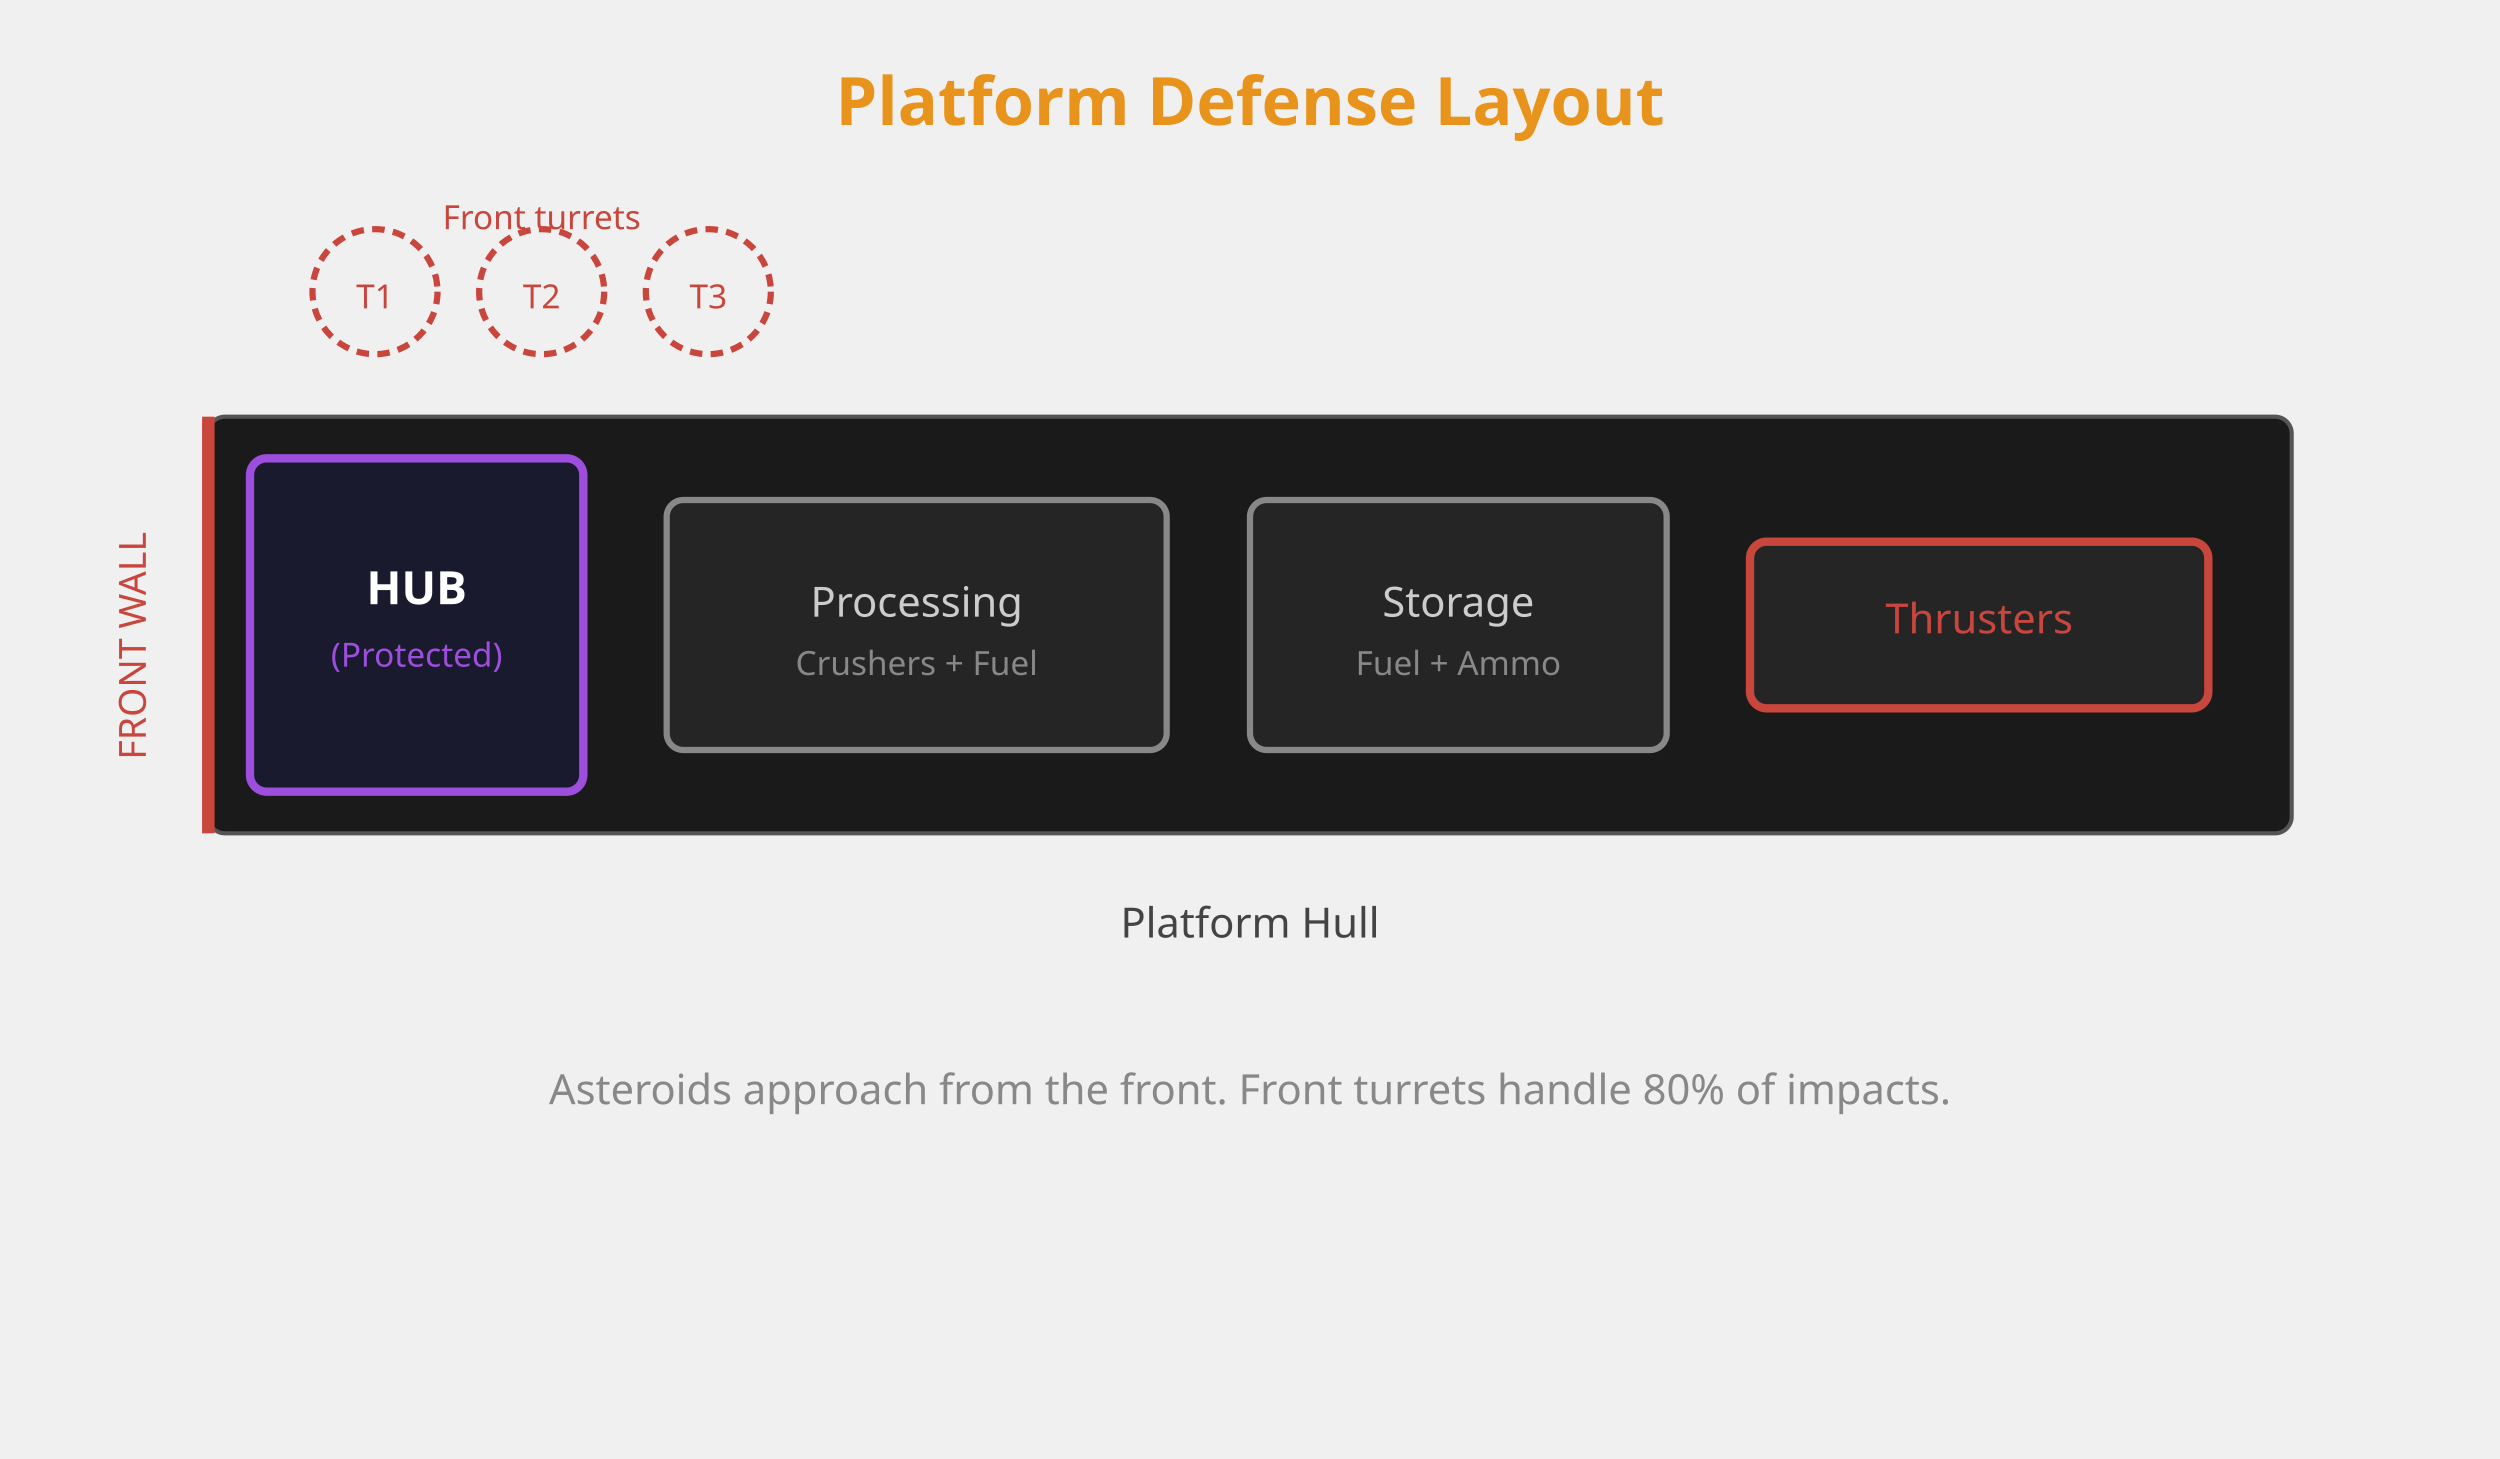
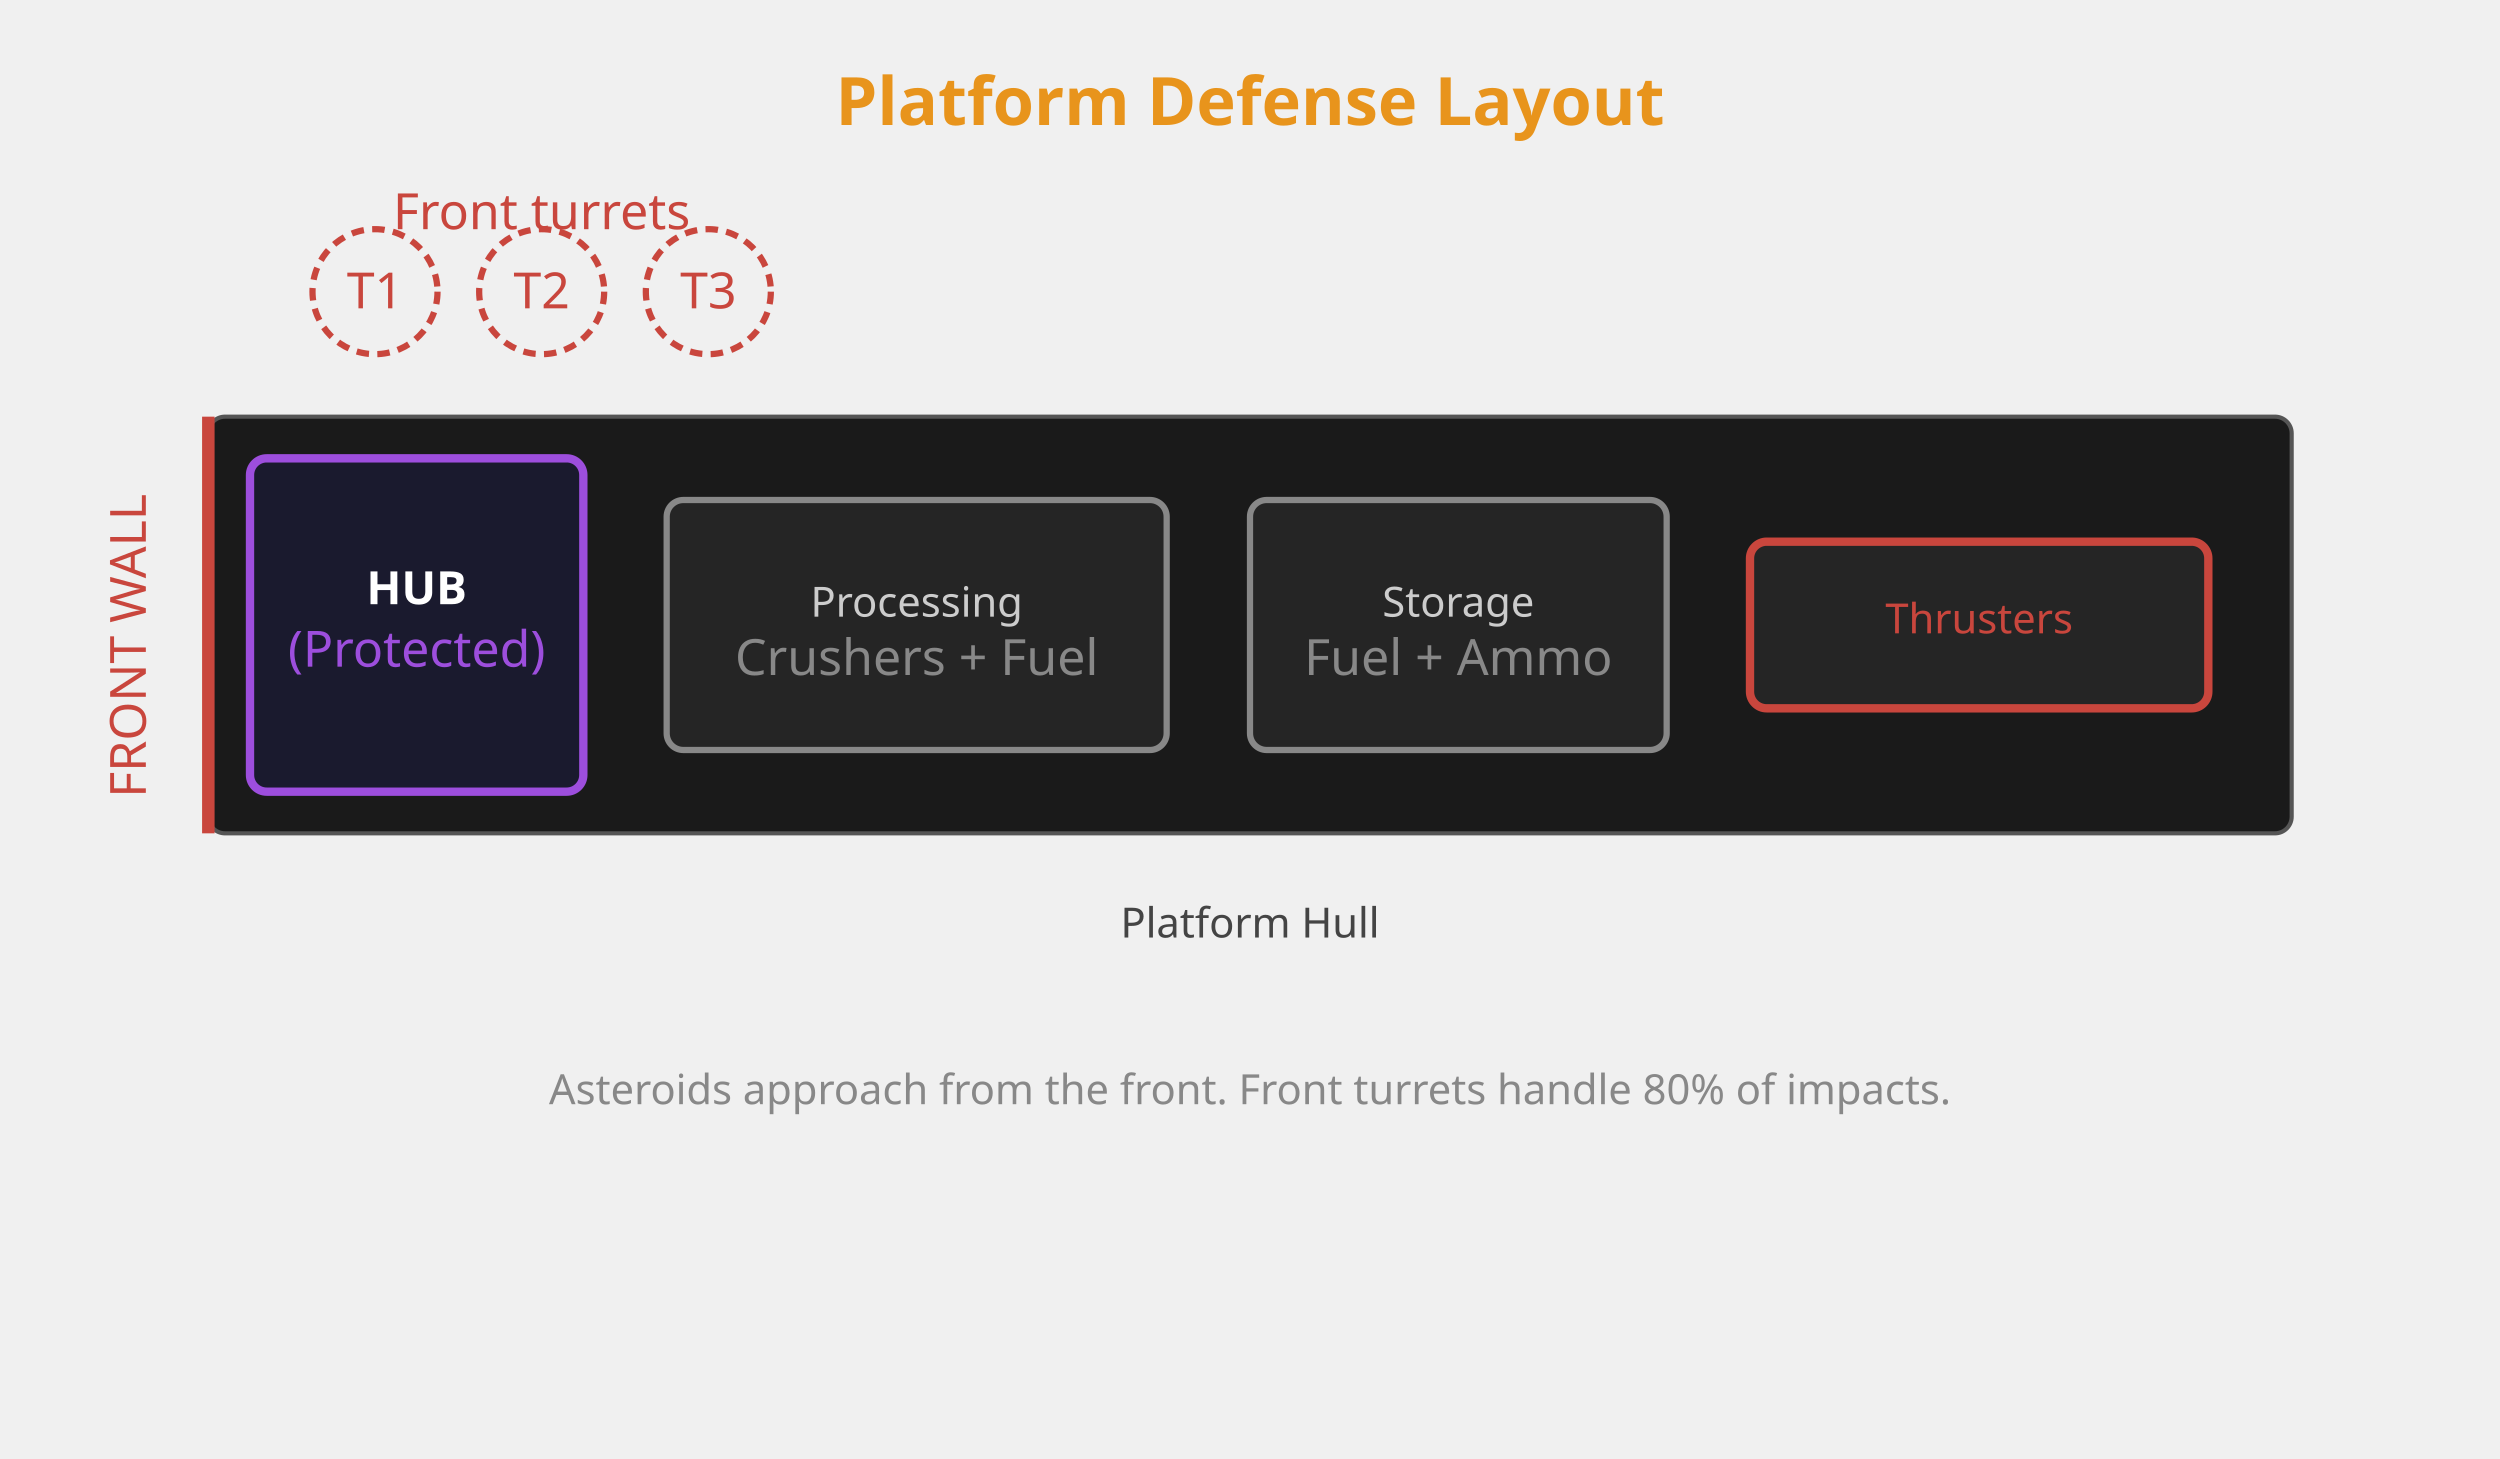
<svg xmlns="http://www.w3.org/2000/svg" viewBox="0 0 600 350" width="600" height="350" style="background:#111;font-family:system-ui,sans-serif;">
  <text x="300" y="30" fill="#e8941c" font-size="16" text-anchor="middle" font-weight="bold">Platform Defense Layout</text>
  <rect x="50" y="100" width="500" height="100" rx="4" fill="#1a1a1a" stroke="#555" stroke-width="1" />
  <text x="300" y="225" fill="#444" font-size="10" text-anchor="middle">Platform Hull</text>
  <rect x="60" y="110" width="80" height="80" rx="4" fill="#1a1a2e" stroke="#9d4edd" stroke-width="2" />
  <text x="100" y="145" fill="#fff" font-size="11" text-anchor="middle" font-weight="bold">HUB</text>
-   <text x="100" y="160" fill="#9d4edd" font-size="8" text-anchor="middle">(Protected)</text>
+   <text x="100" y="160" fill="#9d4edd" font-size="12" text-anchor="middle">(Protected)</text>
  <rect x="160" y="120" width="120" height="60" rx="4" fill="#252525" stroke="#888" stroke-width="1.5" />
  <text x="220" y="148" fill="#ccc" font-size="10" text-anchor="middle">Processing</text>
-   <text x="220" y="162" fill="#888" font-size="8" text-anchor="middle">Crushers + Fuel</text>
+   <text x="220" y="162" fill="#888" font-size="12" text-anchor="middle">Crushers + Fuel</text>
  <rect x="300" y="120" width="100" height="60" rx="4" fill="#252525" stroke="#888" stroke-width="1.5" />
  <text x="350" y="148" fill="#ccc" font-size="10" text-anchor="middle">Storage</text>
-   <text x="350" y="162" fill="#888" font-size="8" text-anchor="middle">Fuel + Ammo</text>
+   <text x="350" y="162" fill="#888" font-size="12" text-anchor="middle">Fuel + Ammo</text>
  <rect x="420" y="130" width="110" height="40" rx="4" fill="#252525" stroke="#c9463d" stroke-width="2" />
  <text x="475" y="152" fill="#c9463d" font-size="10" text-anchor="middle">Thrusters</text>
  <line x1="50" y1="100" x2="50" y2="200" stroke="#c9463d" stroke-width="3" />
-   <text x="35" y="155" fill="#c9463d" font-size="9" text-anchor="middle" transform="rotate(-90,35,155)">FRONT WALL</text>
+   <text x="35" y="155" fill="#c9463d" font-size="12" text-anchor="middle" transform="rotate(-90,35,155)">FRONT WALL</text>
  <circle cx="90" cy="70" r="15" fill="none" stroke="#c9463d" stroke-width="1.5" stroke-dasharray="3,2" />
-   <text x="90" y="74" fill="#c9463d" font-size="8" text-anchor="middle">T1</text>
+   <text x="90" y="74" fill="#c9463d" font-size="12" text-anchor="middle">T1</text>
  <circle cx="130" cy="70" r="15" fill="none" stroke="#c9463d" stroke-width="1.5" stroke-dasharray="3,2" />
-   <text x="130" y="74" fill="#c9463d" font-size="8" text-anchor="middle">T2</text>
+   <text x="130" y="74" fill="#c9463d" font-size="12" text-anchor="middle">T2</text>
  <circle cx="170" cy="70" r="15" fill="none" stroke="#c9463d" stroke-width="1.5" stroke-dasharray="3,2" />
-   <text x="170" y="74" fill="#c9463d" font-size="8" text-anchor="middle">T3</text>
-   <text x="130" y="55" fill="#c9463d" font-size="8" text-anchor="middle">Front turrets</text>
+   <text x="170" y="74" fill="#c9463d" font-size="12" text-anchor="middle">T3</text>
+   <text x="130" y="55" fill="#c9463d" font-size="12" text-anchor="middle">Front turrets</text>
  <text x="300" y="265" fill="#888" font-size="10" text-anchor="middle">Asteroids approach from the front. Front turrets handle 80% of impacts.</text>
</svg>
